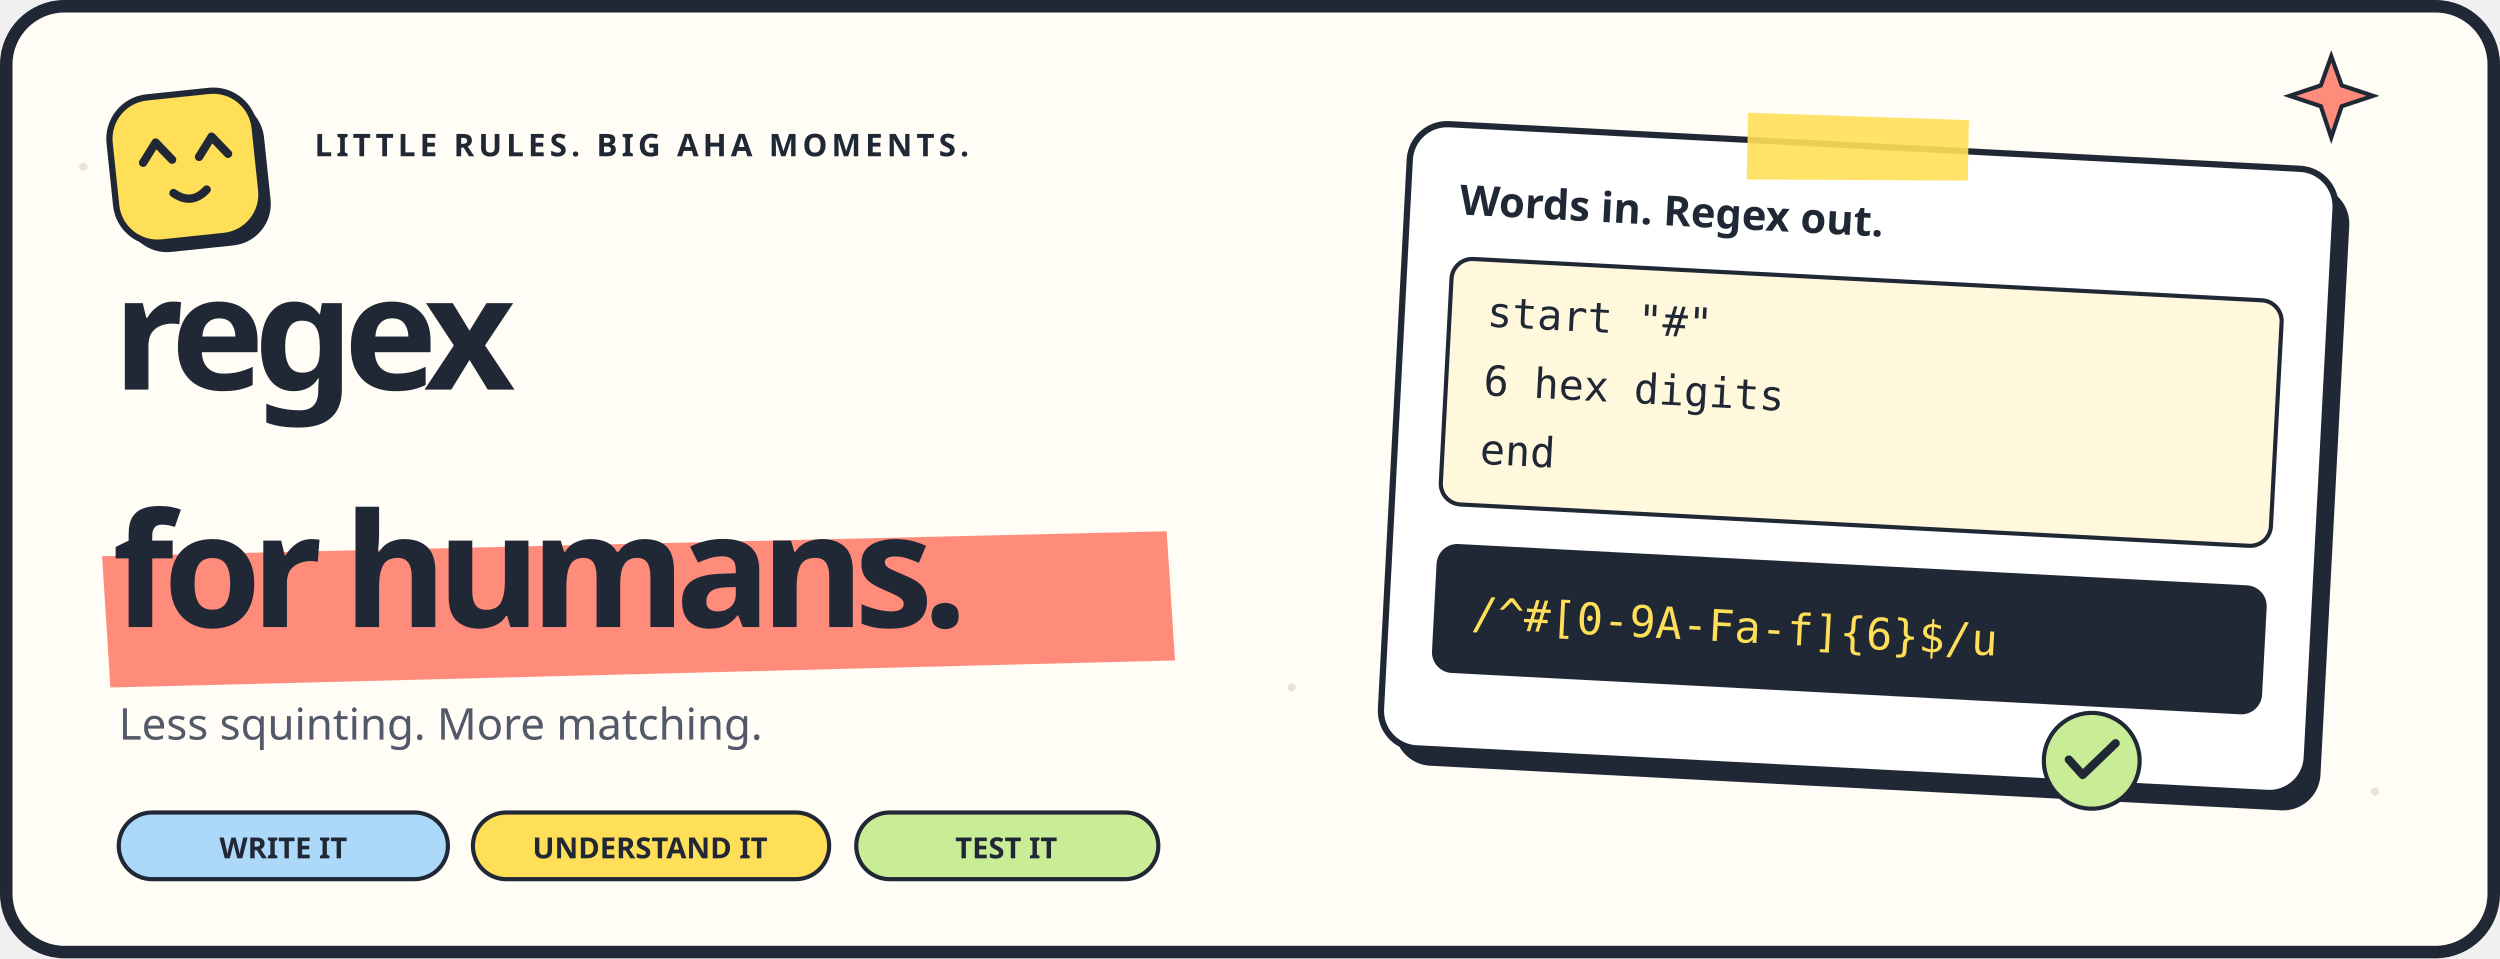
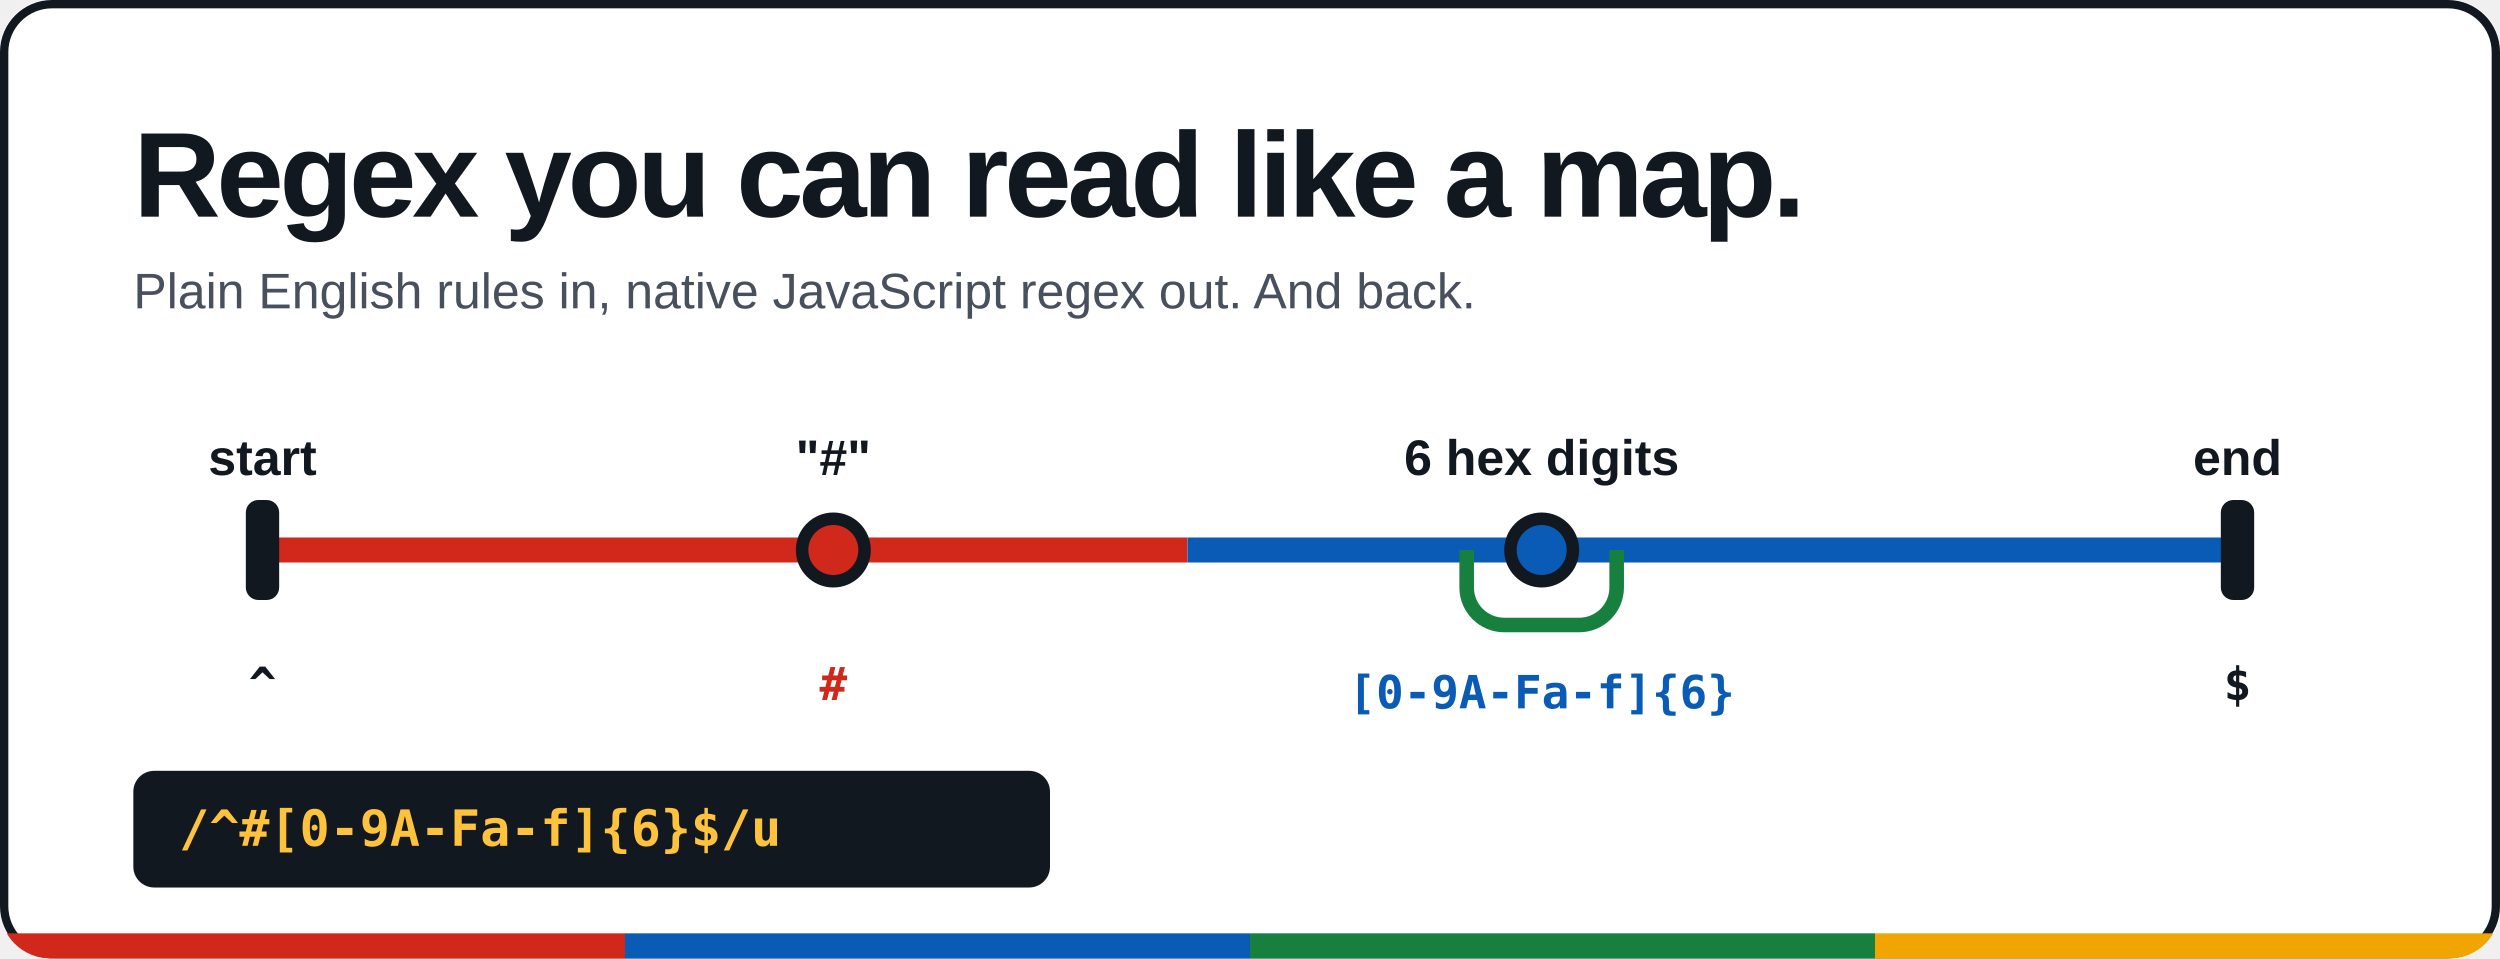
<svg xmlns="http://www.w3.org/2000/svg" width="1200" height="460" viewBox="0 0 1200 460" role="img" aria-labelledby="title desc">
-   <rect x="3" y="3" width="1194" height="454" rx="28" fill="#fffdf5" stroke="#202735" stroke-width="6" />
-   <g fill="#e9e4d5">
-     <circle cx="40" cy="80" r="2" />
-     <circle cx="1140" cy="380" r="2" />
-     <circle cx="620" cy="330" r="2" />
+   <clipPath id="plate">
+     <rect width="1200" height="460" rx="24" />
+   </clipPath>
+   <rect width="1200" height="460" rx="24" fill="#ffffff" />
+   <rect x="2" y="2" width="1196" height="456" rx="23" fill="none" stroke="#121820" stroke-width="4" />
+   <g font-family="Avenir Next, Helvetica Neue, Arial, sans-serif" fill="#121820">
+     <text x="64" y="104" font-size="58" font-weight="800" letter-spacing="-2">Regex you can read like a map.</text>
+     <text x="64" y="148" font-size="24" font-weight="500" fill="#48505d">Plain English rules in, native JavaScript regex out. And back.</text>
+     <text x="126" y="228" font-size="24" font-weight="700" text-anchor="middle">start</text>
+     <text x="400" y="228" font-size="24" font-weight="700" text-anchor="middle">"#"</text>
+     <text x="740" y="228" font-size="24" font-weight="700" text-anchor="middle">6 hex digits</text>
+     <text x="1074" y="228" font-size="24" font-weight="700" text-anchor="middle">end</text>
  </g>
-   <g transform="translate(54 45) rotate(-6 35 35)">
-     <rect x="4" y="5" width="70" height="70" rx="20" fill="#202735" />
-     <rect width="70" height="70" rx="20" fill="#ffdf58" stroke="#202735" stroke-width="3" />
-     <path d="m15 31 7-9 7 9m13 0 7-9 7 9M28 47q8 7 16 0" fill="none" stroke="#202735" stroke-width="4" stroke-linecap="round" stroke-linejoin="round" />
+   <rect x="126" y="258" width="444" height="12" fill="#d0291c" />
+   <rect x="570" y="258" width="504" height="12" fill="#0a5bb5" />
+   <path d="M704 264v18a18 18 0 0 0 18 18h36a18 18 0 0 0 18-18v-18" fill="none" stroke="#18803f" stroke-width="7" />
+   <rect x="118" y="240" width="16" height="48" rx="6" fill="#121820" />
+   <rect x="1066" y="240" width="16" height="48" rx="6" fill="#121820" />
+   <circle cx="400" cy="264" r="15" fill="#d0291c" stroke="#121820" stroke-width="6" />
+   <circle cx="740" cy="264" r="15" fill="#0a5bb5" stroke="#121820" stroke-width="6" />
+   <g font-family="Menlo, Consolas, monospace" font-size="22" font-weight="700" text-anchor="middle">
+     <text x="126" y="336" fill="#121820">^</text>
+     <text x="400" y="336" fill="#d0291c">#</text>
+     <text x="740" y="340" fill="#0a5bb5">[0-9A-Fa-f]{6}</text>
+     <text x="1074" y="336" fill="#121820">$</text>
  </g>
-   <text x="151" y="75" fill="#202735" font-family="Trebuchet MS, sans-serif" font-size="15" font-weight="700" letter-spacing="2">LITTLE RULES. BIG AHA MOMENTS.</text>
-   <text x="54" y="187" fill="#202735" font-family="Trebuchet MS, sans-serif" font-size="76" font-weight="900" letter-spacing="-5">regex</text>
-   <path d="m49 267 511-12 4 62-511 13z" fill="#ff8b7b" />
-   <text x="54" y="301" fill="#202735" font-family="Trebuchet MS, sans-serif" font-size="76" font-weight="900" letter-spacing="-5">for humans.</text>
-   <text x="57" y="355" fill="#535969" font-family="Trebuchet MS, sans-serif" font-size="21">Less squinting. More matching.</text>
-   <g transform="translate(670 70) rotate(3 220 140)">
-     <rect x="7" y="8" width="445" height="300" rx="18" fill="#202735" />
-     <rect width="445" height="300" rx="18" fill="#fff" stroke="#202735" stroke-width="3" />
-     <path d="m161-13 106-2 1 29-106 5z" fill="#ffdf58" opacity=".9" />
-     <text x="25" y="43" fill="#202735" font-family="Trebuchet MS, sans-serif" font-size="20" font-weight="700">Words in. Regex out.</text>
-     <rect x="23" y="64" width="399" height="118" rx="10" fill="#fff8dc" stroke="#202735" stroke-width="2" />
-     <g fill="#202735" font-family="Menlo, Consolas, monospace" font-size="20">
-       <text x="41" y="96">start "#"</text>
-       <text x="41" y="129">6 hex digits</text>
-       <text x="41" y="162">end</text>
-     </g>
-     <rect x="23" y="201" width="399" height="62" rx="10" fill="#202735" />
-     <text x="41" y="241" fill="#ffdf58" font-family="Menlo, Consolas, monospace" font-size="21">/^#[0-9A-Fa-f]{6}$/u</text>
-     <circle cx="342" cy="289" r="23" fill="#c9ed97" stroke="#202735" stroke-width="2" />
-     <path d="m331 289 7 7 15-16" stroke="#202735" stroke-width="4" fill="none" stroke-linecap="round" stroke-linejoin="round" />
+   <rect x="64" y="370" width="440" height="56" rx="10" fill="#121820" />
+   <text x="86" y="406" fill="#ffc23d" font-family="Menlo, Consolas, monospace" font-size="24" font-weight="700">/^#[0-9A-Fa-f]{6}$/u</text>
+   <g clip-path="url(#plate)">
+     <rect x="0" y="448" width="300" height="12" fill="#d0291c" />
+     <rect x="300" y="448" width="300" height="12" fill="#0a5bb5" />
+     <rect x="600" y="448" width="300" height="12" fill="#18803f" />
+     <rect x="900" y="448" width="300" height="12" fill="#f0a500" />
  </g>
-   <g transform="translate(57 390)">
-     <rect width="158" height="32" rx="16" fill="#acd9fa" stroke="#202735" stroke-width="2" />
-     <text x="79" y="22" text-anchor="middle" fill="#202735" font-family="Trebuchet MS, sans-serif" font-size="14" font-weight="700">WRITE IT</text>
-     <rect x="170" width="171" height="32" rx="16" fill="#ffdf58" stroke="#202735" stroke-width="2" />
-     <text x="255" y="22" text-anchor="middle" fill="#202735" font-family="Trebuchet MS, sans-serif" font-size="14" font-weight="700">UNDERSTAND IT</text>
-     <rect x="354" width="145" height="32" rx="16" fill="#c9ed97" stroke="#202735" stroke-width="2" />
-     <text x="426" y="22" text-anchor="middle" fill="#202735" font-family="Trebuchet MS, sans-serif" font-size="14" font-weight="700">TEST IT</text>
-   </g>
-   <path d="m1119 27 5 14 15 5-15 5-5 15-5-15-15-5 15-5z" fill="#ff8b7b" stroke="#202735" stroke-width="2" />
</svg>
